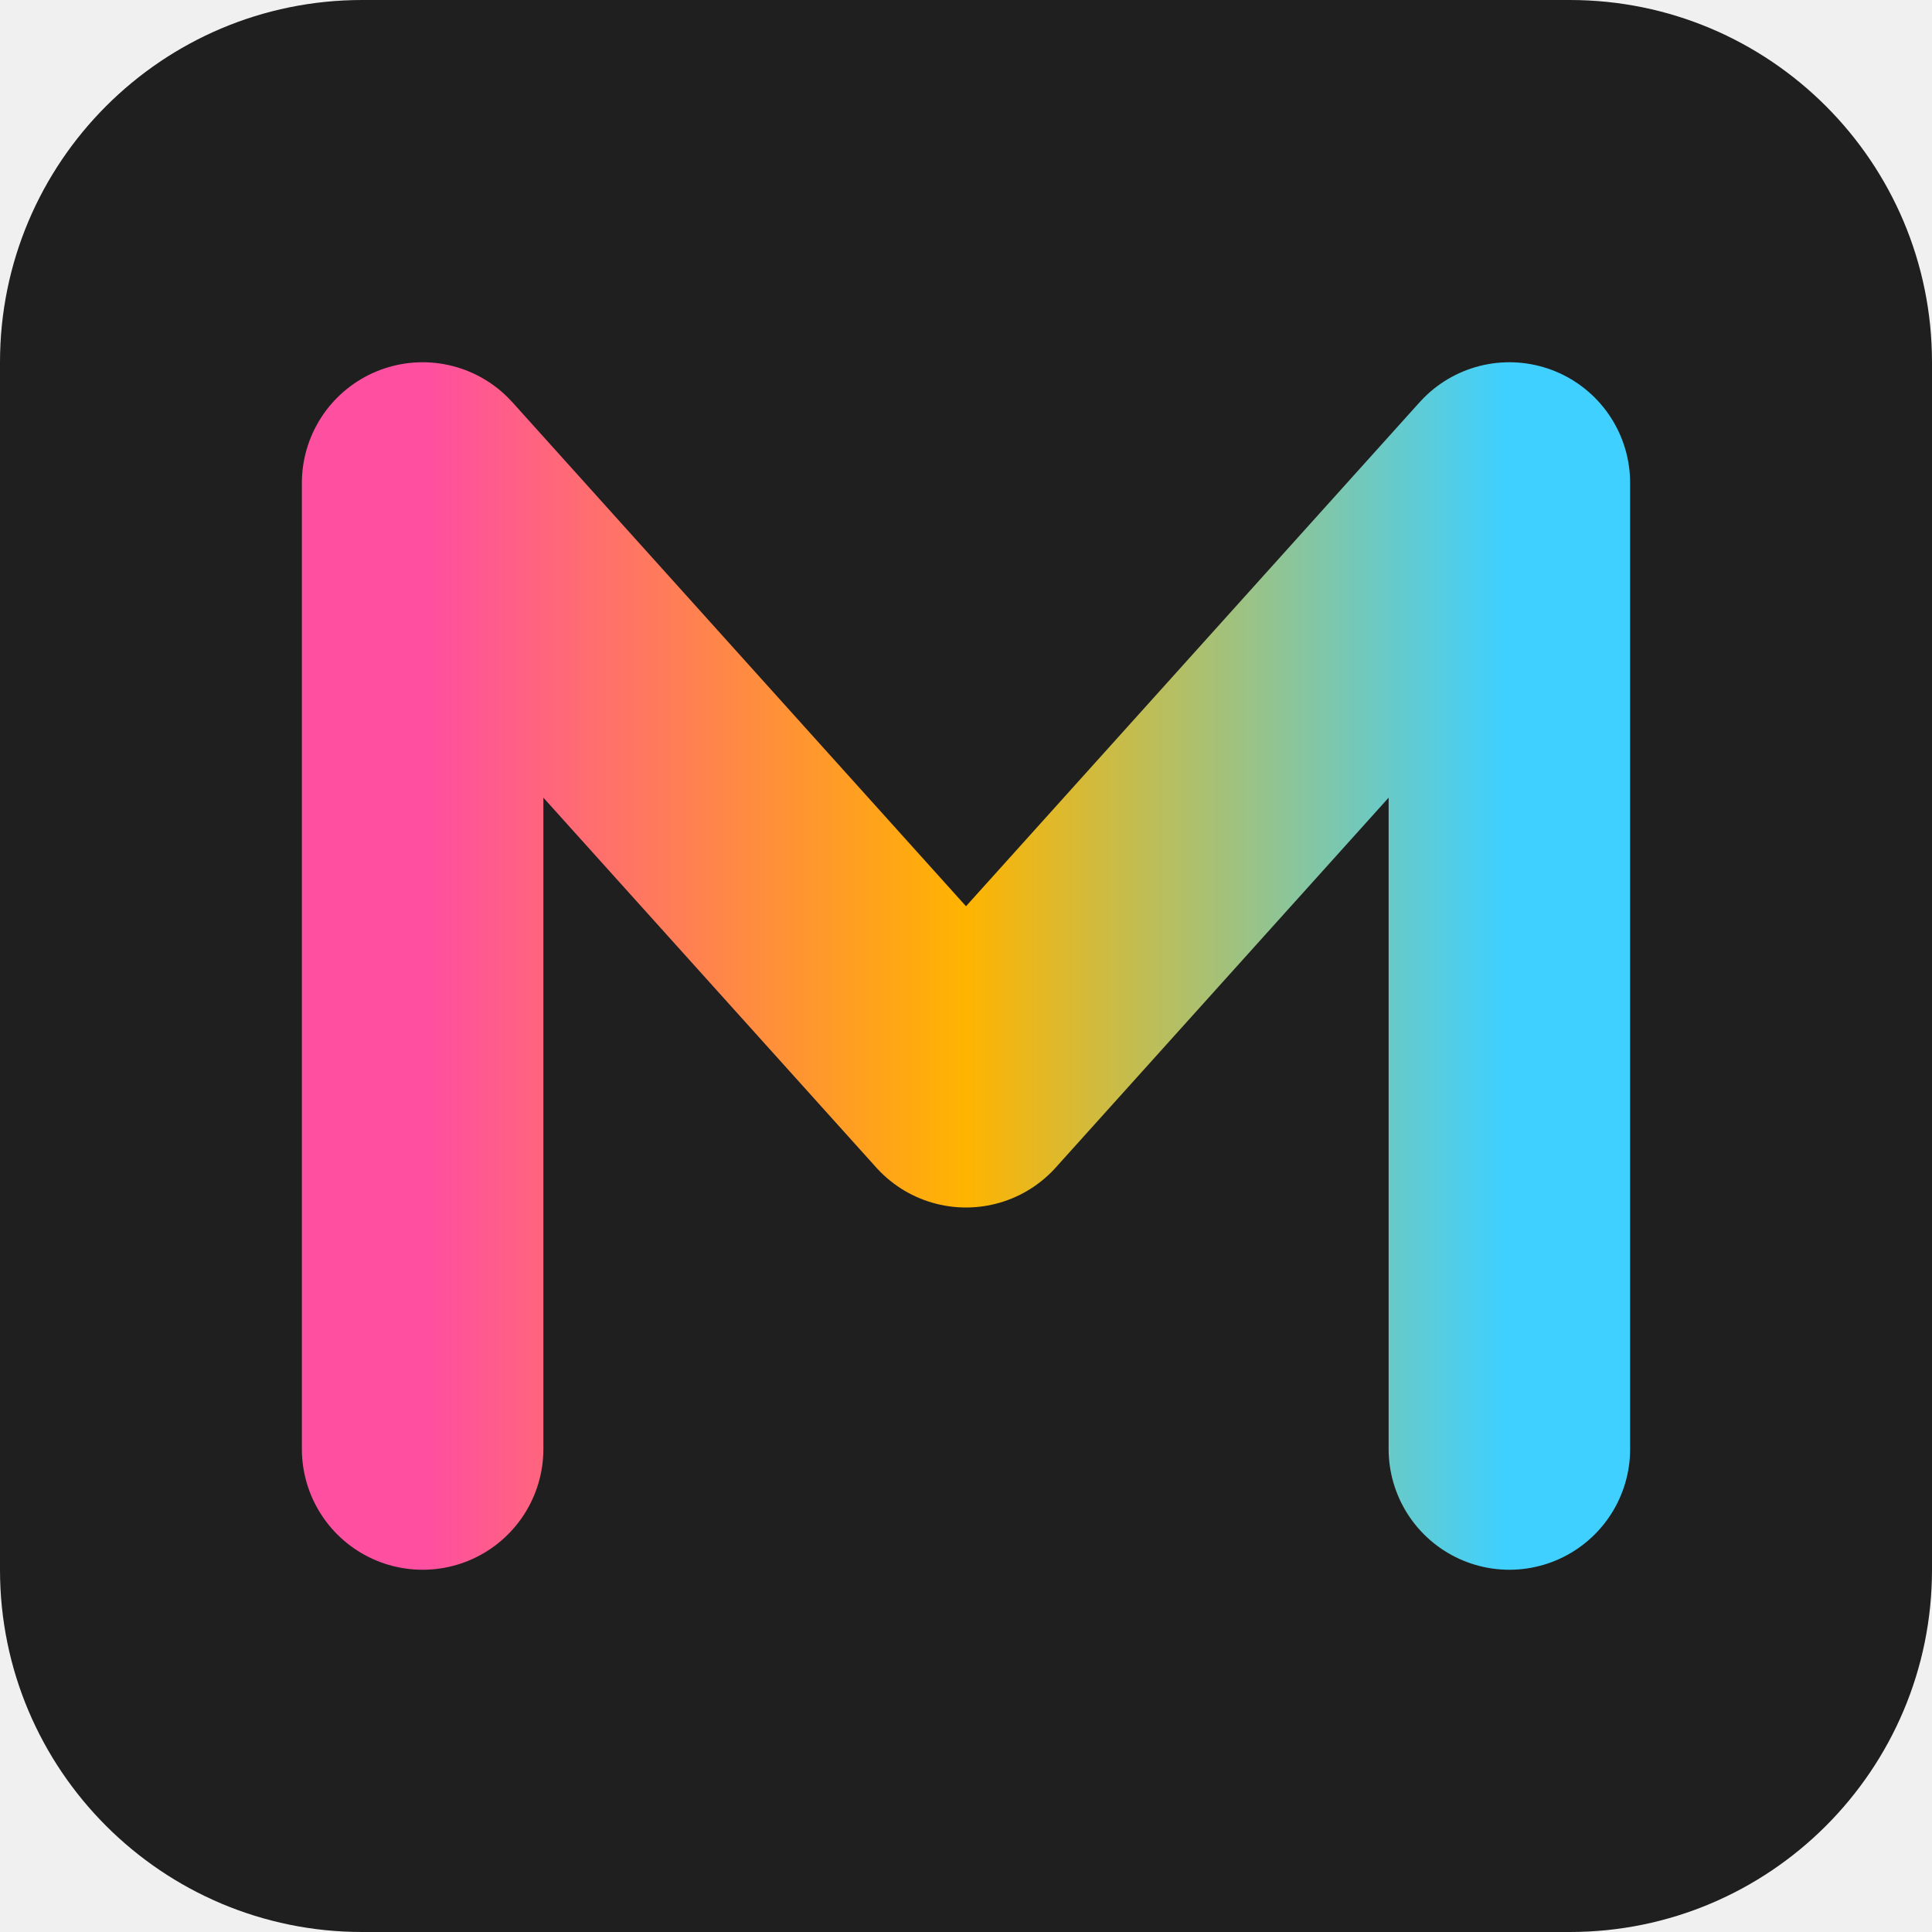
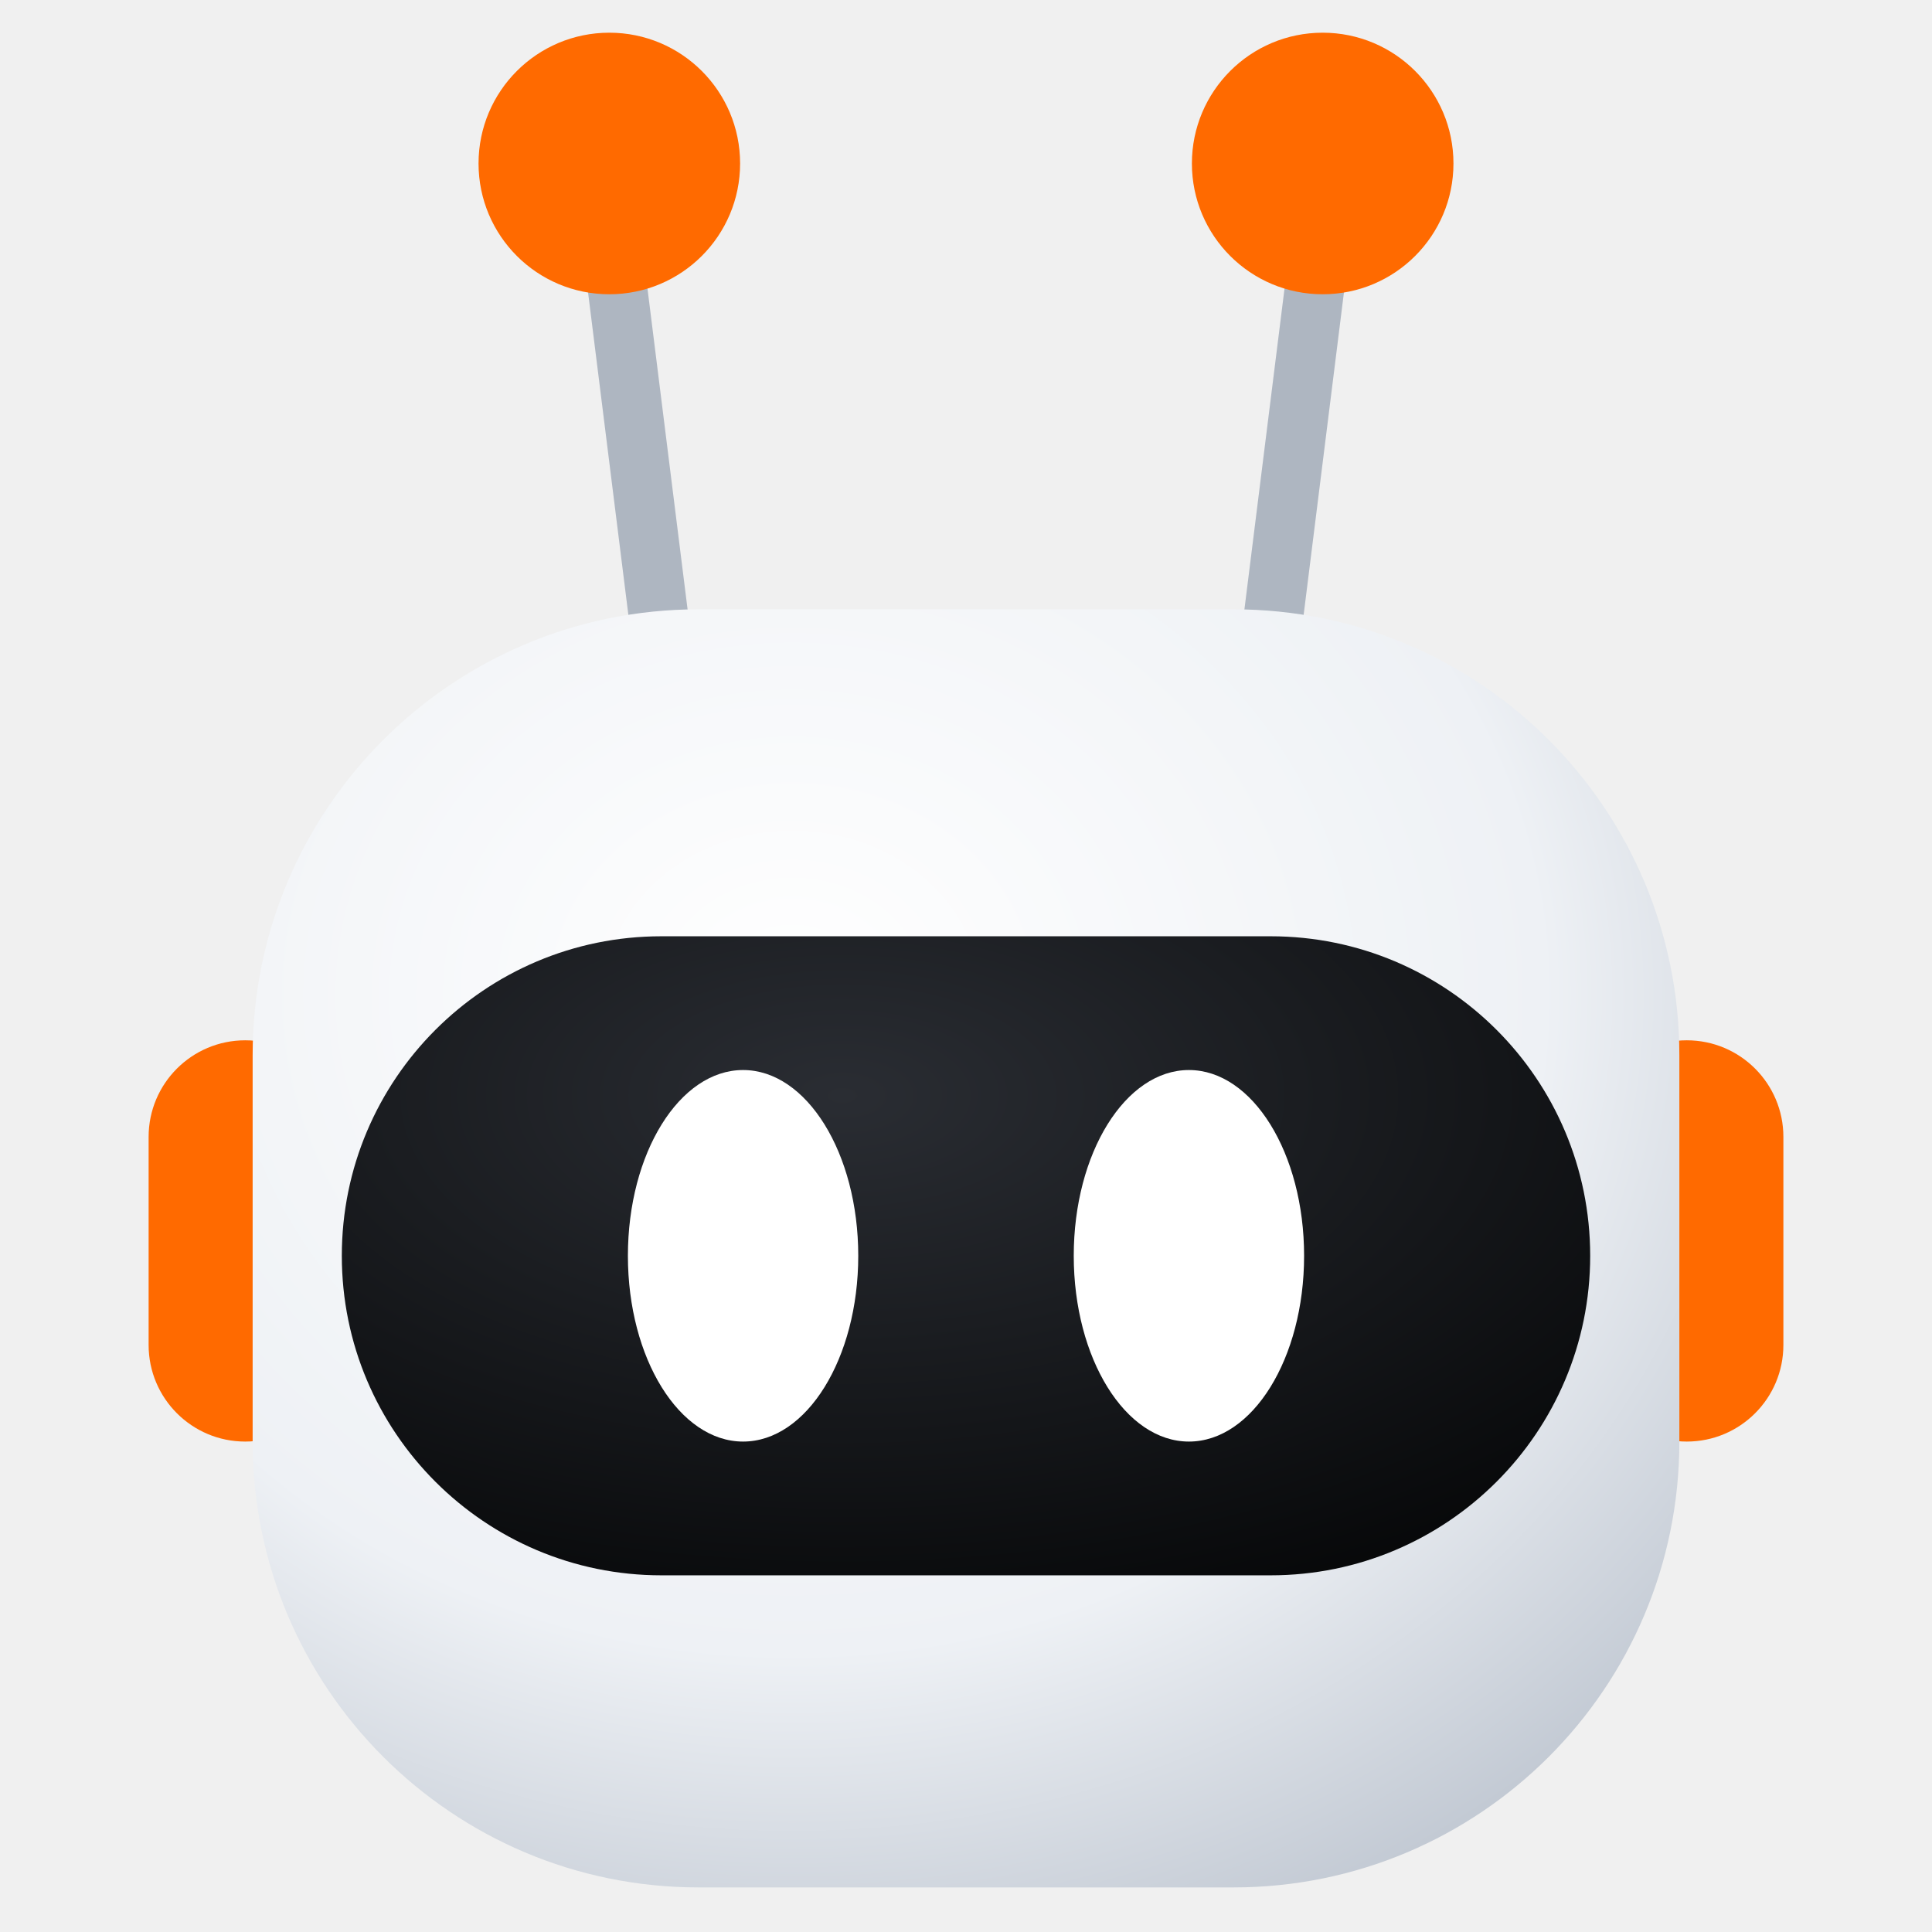
- <svg xmlns="http://www.w3.org/2000/svg" viewBox="0 0 32 32">
+ <svg xmlns="http://www.w3.org/2000/svg" viewBox="-1 -5.6 26 26">
  <defs>
-     <linearGradient id="g" x1="0" x2="1">
-       <stop offset="0" stop-color="#ff4fa0" />
-       <stop offset=".5" stop-color="#ffb400" />
-       <stop offset="1" stop-color="#3fd0ff" />
-     </linearGradient>
+     <radialGradient id="shell" cx=".38" cy=".3" r=".8">
+       <stop offset="0" stop-color="#fff" />
+       <stop offset=".65" stop-color="#eef1f5" />
+       <stop offset="1" stop-color="#c3cad4" />
+     </radialGradient>
+     <radialGradient id="visor" cx=".4" cy=".25" r=".9">
+       <stop offset="0" stop-color="#2a2d33" />
+       <stop offset="1" stop-color="#050607" />
+     </radialGradient>
  </defs>
-   <rect width="32" height="32" rx="6" fill="#1f1f1f" />
-   <path d="M7 24V8l9 10 9-10v16" fill="none" stroke="url(#g)" stroke-width="4" stroke-linejoin="round" stroke-linecap="round" />
+   <path d="M8 3.8 7.2-2.6M16 3.8l.8-6.4" stroke="#aeb6c1" stroke-width=".8" stroke-linecap="round" />
+   <circle cx="7.2" cy="-3.4" r="1.76" fill="#ff6a00" />
+   <circle cx="16.8" cy="-3.4" r="1.76" fill="#ff6a00" />
+   <rect x="1" y="8.4" width="2.6" height="5.4" rx="1.3" fill="#ff6a00" />
+   <rect x="20.4" y="8.4" width="2.6" height="5.4" rx="1.3" fill="#ff6a00" />
+   <rect x="2.4" y="2.6" width="19.2" height="17.2" rx="6" fill="url(#shell)" />
+   <rect x="3.6" y="7" width="16.8" height="8.6" rx="4.3" fill="url(#visor)" />
+   <ellipse cx="9" cy="11.3" rx="1.55" ry="2.5" fill="#fff" />
+   <ellipse cx="15" cy="11.3" rx="1.55" ry="2.5" fill="#fff" />
</svg>
